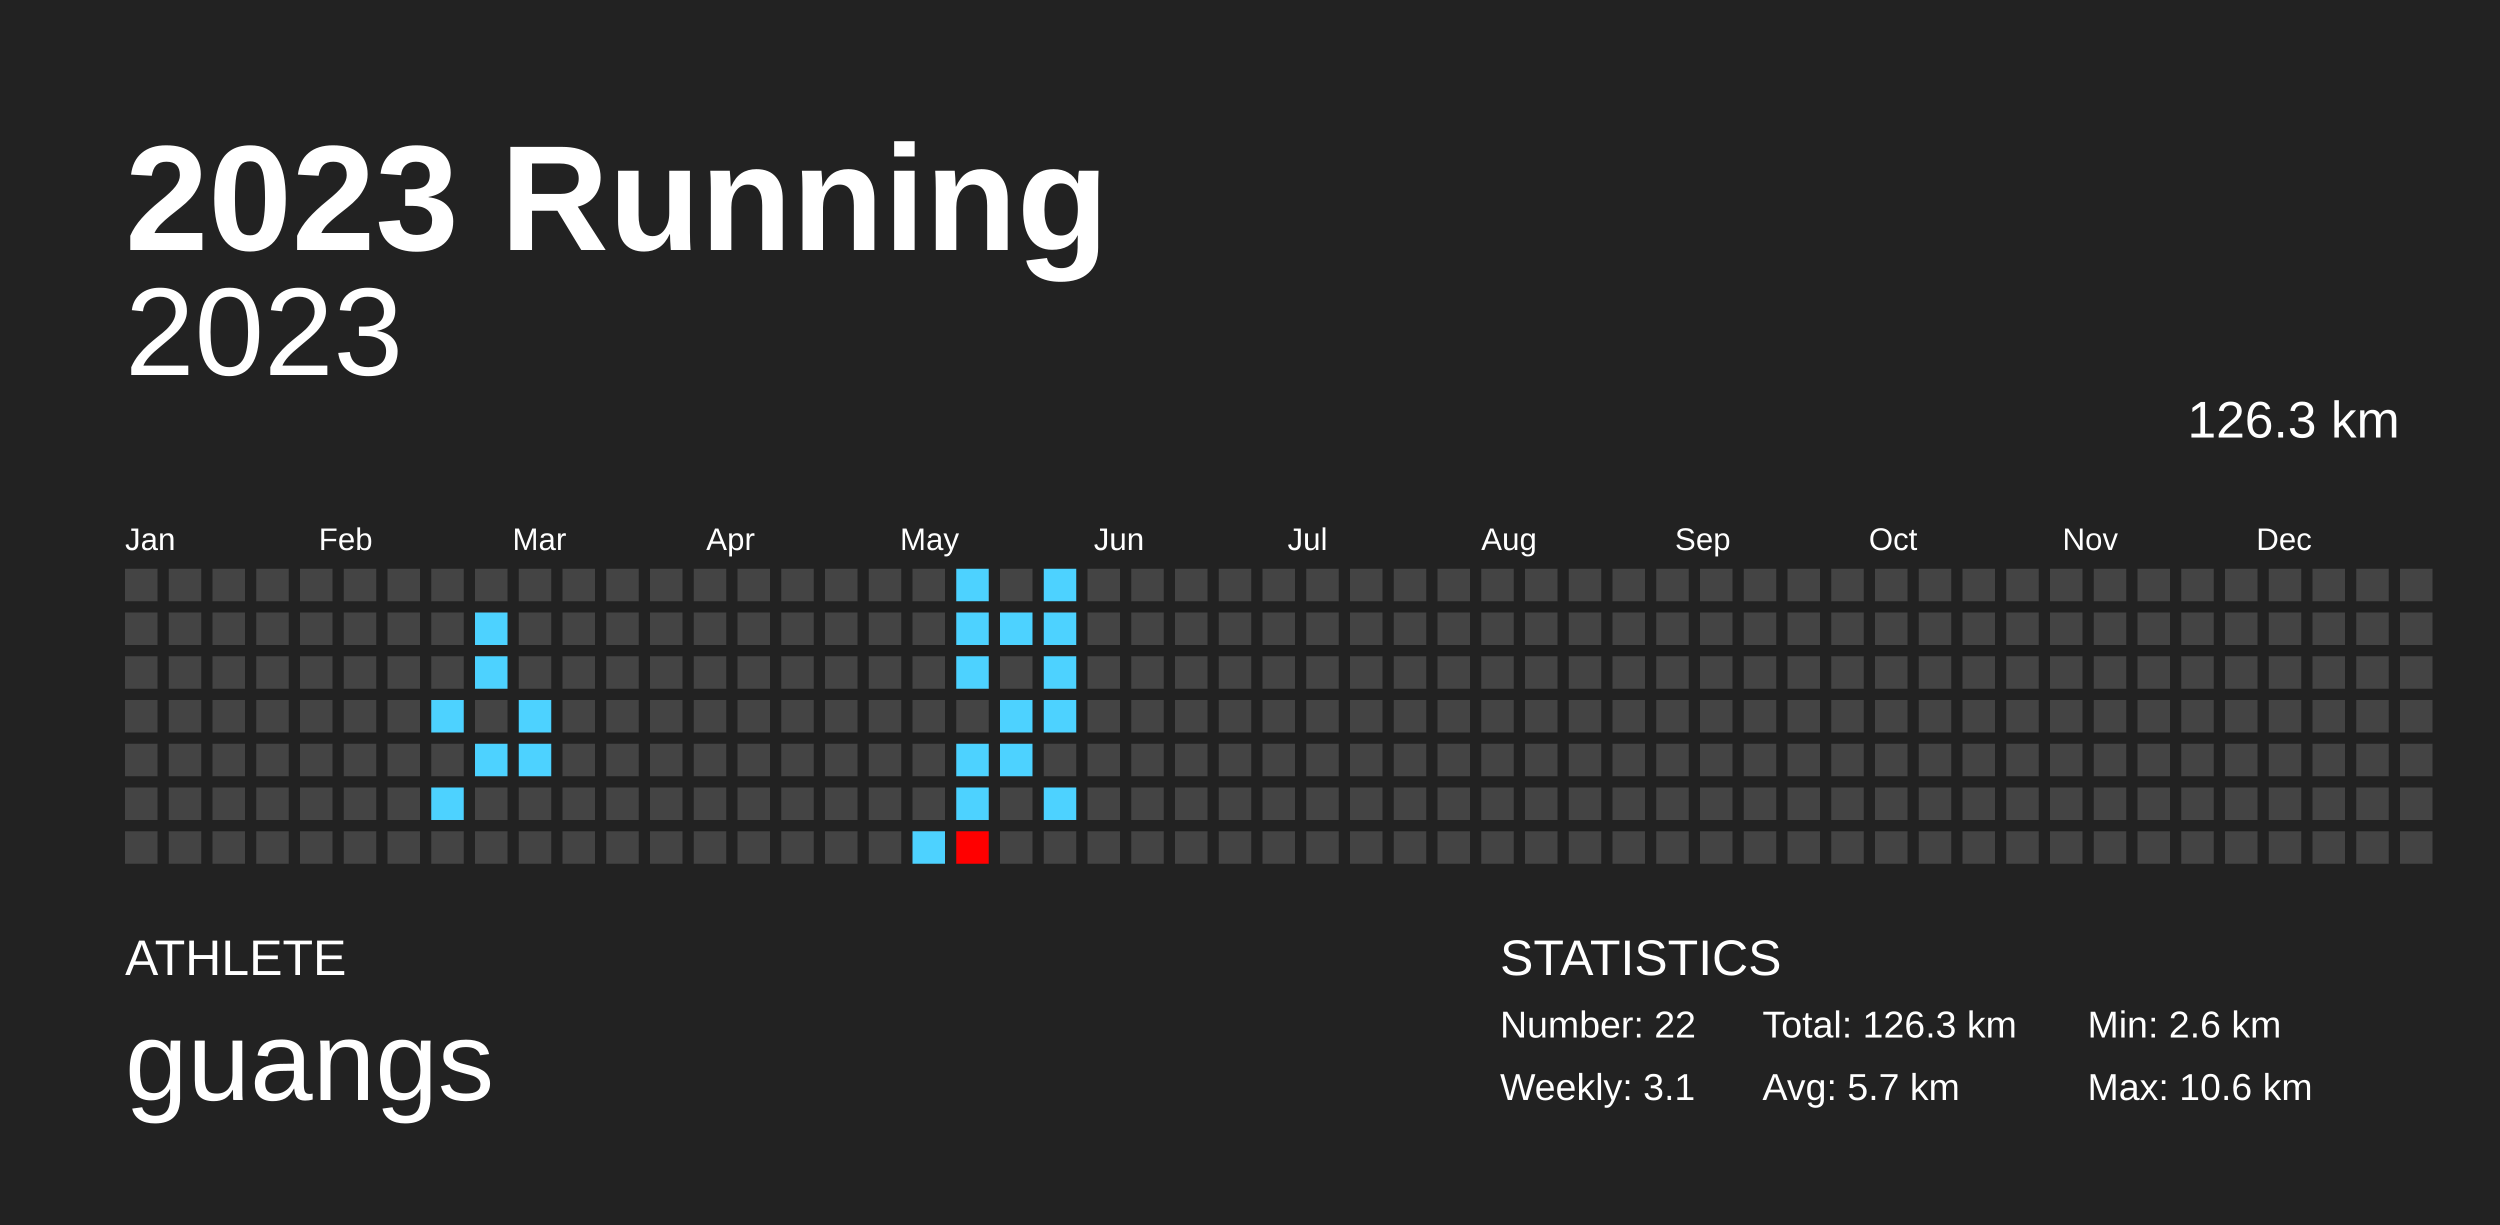
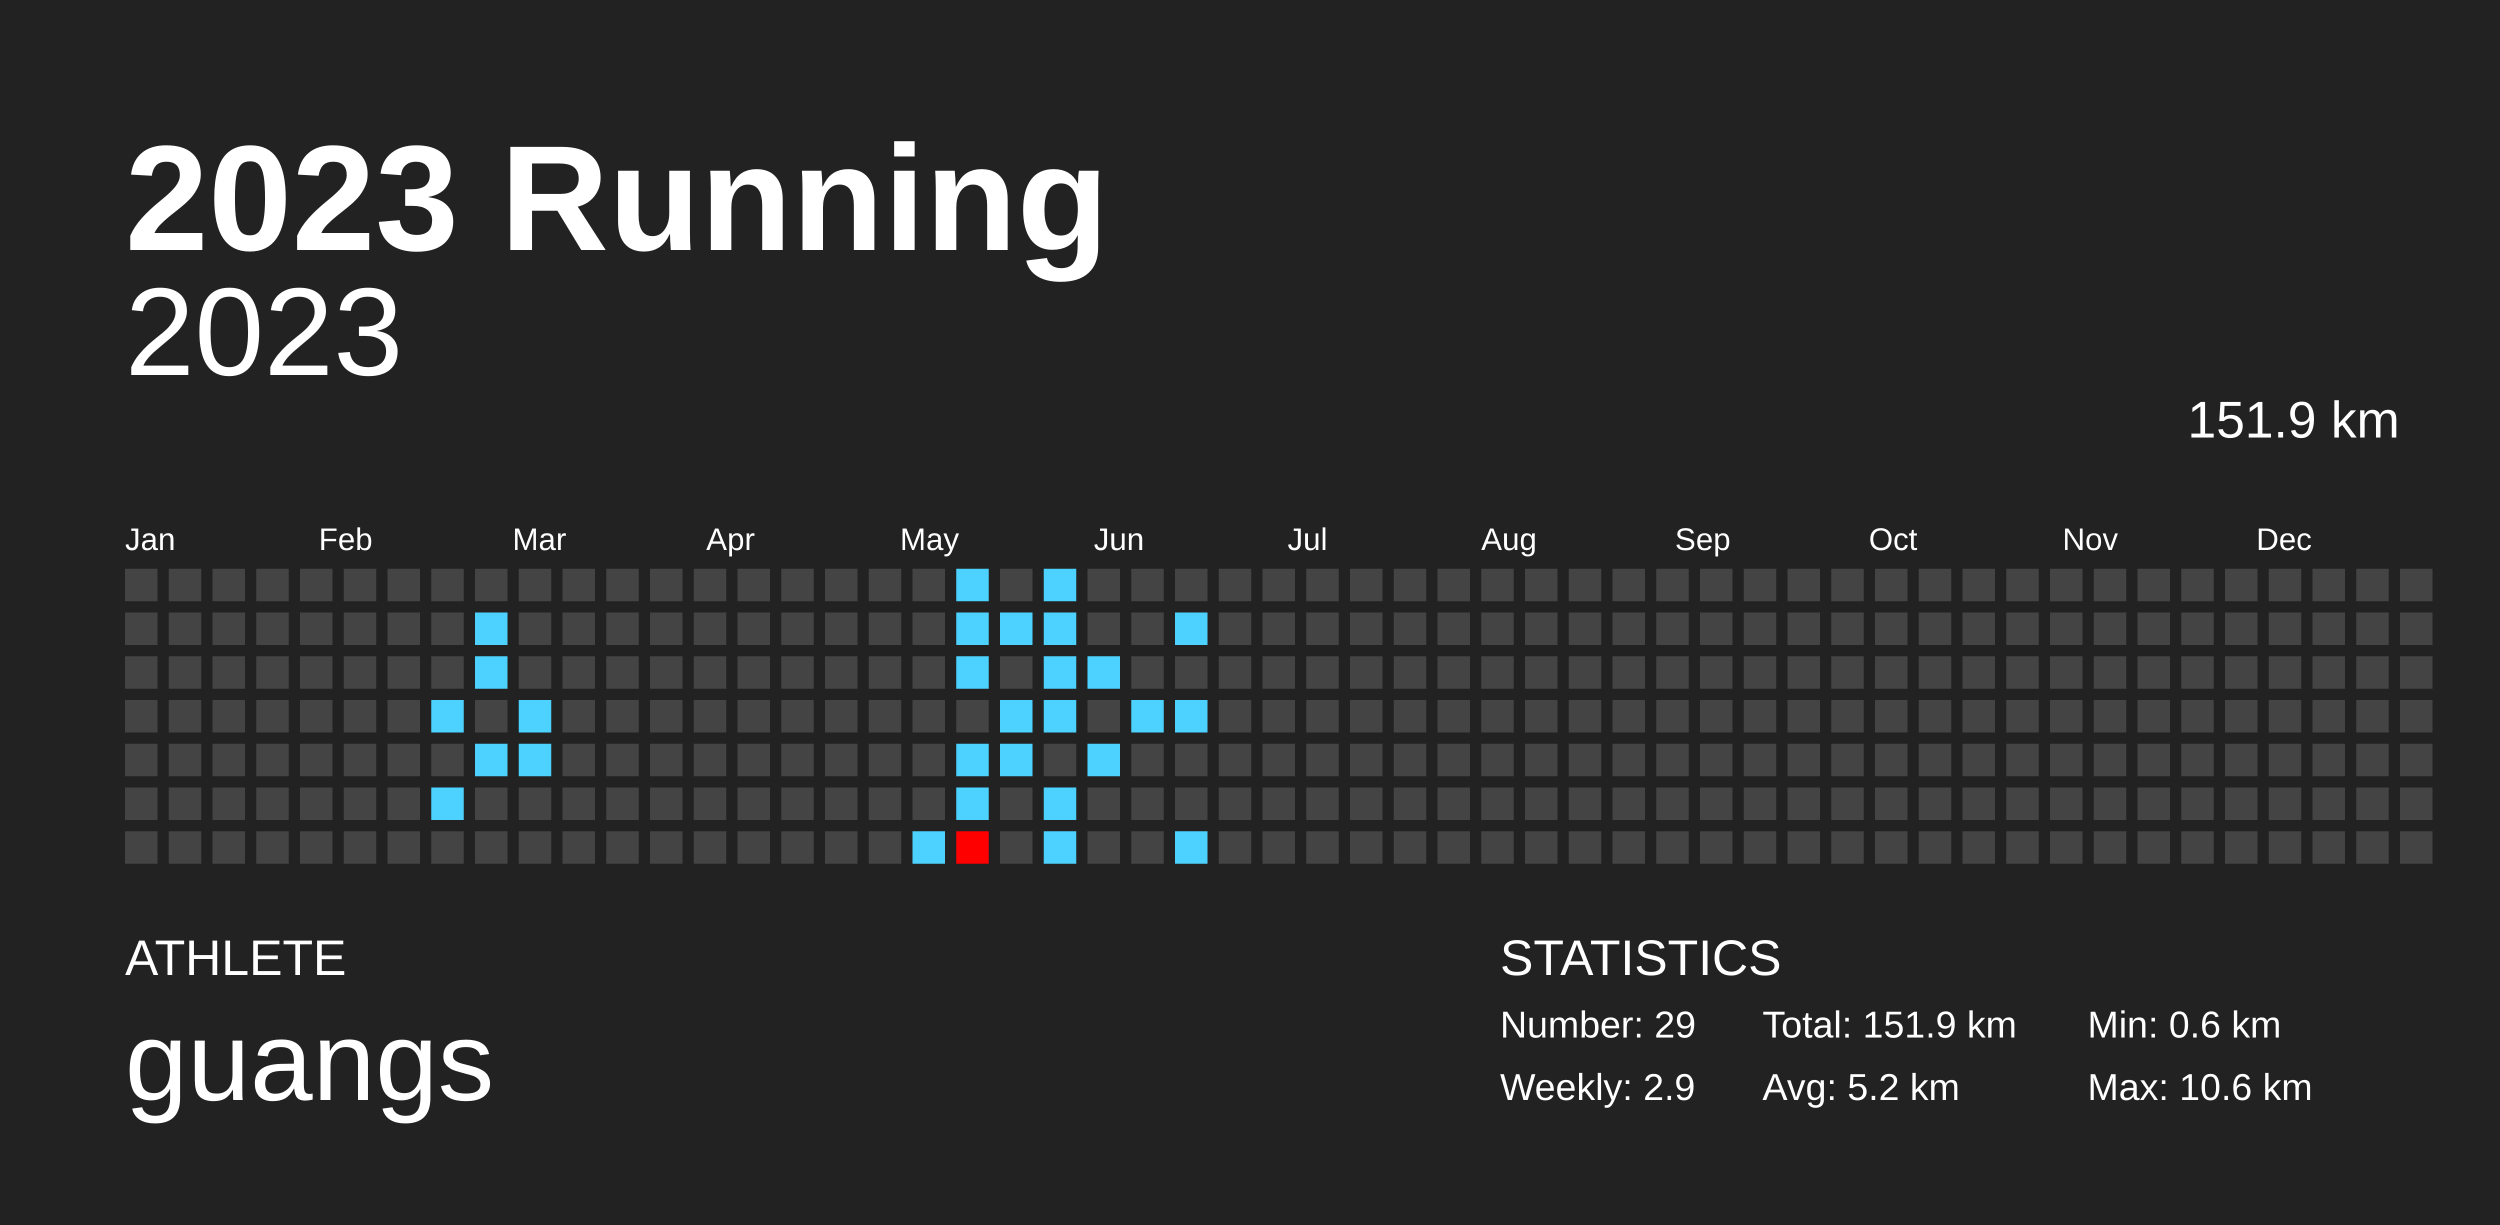
<svg xmlns="http://www.w3.org/2000/svg" baseProfile="full" height="98mm" version="1.1" viewBox="0,0,200,98" width="200mm">
  <defs />
  <rect fill="#222222" height="98" width="200" x="0" y="0" />
  <text fill="#FFFFFF" style="font-size:12px; font-family:Arial; font-weight:bold;" x="10" y="20">2023 Running</text>
  <text fill="#FFFFFF" style="font-size:4px; font-family:Arial" x="10" y="78">ATHLETE</text>
  <text fill="#FFFFFF" style="font-size:9px; font-family:Arial" x="10" y="88">guangs</text>
  <text fill="#FFFFFF" style="font-size:4px; font-family:Arial" x="120" y="78">STATISTICS</text>
-   <text fill="#FFFFFF" style="font-size:3px; font-family:Arial" x="120" y="83">Number: 22</text>
-   <text fill="#FFFFFF" style="font-size:3px; font-family:Arial" x="120" y="88">Weekly: 3.1</text>
-   <text fill="#FFFFFF" style="font-size:3px; font-family:Arial" x="141" y="83">Total: 126.3 km</text>
-   <text fill="#FFFFFF" style="font-size:3px; font-family:Arial" x="141" y="88">Avg: 5.7 km</text>
-   <text fill="#FFFFFF" style="font-size:3px; font-family:Arial" x="167" y="83">Min: 2.6 km</text>
+   <text fill="#FFFFFF" style="font-size:3px; font-family:Arial" x="120" y="83">Number: 29</text>
+   <text fill="#FFFFFF" style="font-size:3px; font-family:Arial" x="120" y="88">Weekly: 2.9</text>
+   <text fill="#FFFFFF" style="font-size:3px; font-family:Arial" x="141" y="83">Total: 151.9 km</text>
+   <text fill="#FFFFFF" style="font-size:3px; font-family:Arial" x="141" y="88">Avg: 5.2 km</text>
+   <text fill="#FFFFFF" style="font-size:3px; font-family:Arial" x="167" y="83">Min: 0.6 km</text>
  <text fill="#FFFFFF" style="font-size:3px; font-family:Arial" x="167" y="88">Max: 10.6 km</text>
  <text alignment-baseline="hanging" fill="#FFFFFF" style="font-size:10.0px; font-family:Arial;" x="10" y="30">2023</text>
-   <text alignment-baseline="hanging" fill="#FFFFFF" style="font-size:4.125px; font-family:Arial;" x="175" y="35">126.3 km</text>
+   <text alignment-baseline="hanging" fill="#FFFFFF" style="font-size:4.125px; font-family:Arial;" x="175" y="35">151.9 km</text>
  <text fill="#FFFFFF" style="font-size:2.5px; font-family:Arial" x="10.0" y="44">Jan</text>
  <text fill="#FFFFFF" style="font-size:2.5px; font-family:Arial" x="25.5" y="44">Feb</text>
  <text fill="#FFFFFF" style="font-size:2.5px; font-family:Arial" x="41.0" y="44">Mar</text>
  <text fill="#FFFFFF" style="font-size:2.5px; font-family:Arial" x="56.5" y="44">Apr</text>
  <text fill="#FFFFFF" style="font-size:2.5px; font-family:Arial" x="72.0" y="44">May</text>
  <text fill="#FFFFFF" style="font-size:2.5px; font-family:Arial" x="87.5" y="44">Jun</text>
  <text fill="#FFFFFF" style="font-size:2.5px; font-family:Arial" x="103.0" y="44">Jul</text>
  <text fill="#FFFFFF" style="font-size:2.5px; font-family:Arial" x="118.5" y="44">Aug</text>
  <text fill="#FFFFFF" style="font-size:2.5px; font-family:Arial" x="134.0" y="44">Sep</text>
  <text fill="#FFFFFF" style="font-size:2.5px; font-family:Arial" x="149.5" y="44">Oct</text>
  <text fill="#FFFFFF" style="font-size:2.5px; font-family:Arial" x="165.0" y="44">Nov</text>
  <text fill="#FFFFFF" style="font-size:2.5px; font-family:Arial" x="180.5" y="44">Dec</text>
  <rect fill="#444444" height="2.6" width="2.6" x="10.0" y="45.5" />
  <rect fill="#444444" height="2.6" width="2.6" x="10.0" y="49.0" />
  <rect fill="#444444" height="2.6" width="2.6" x="10.0" y="52.5" />
  <rect fill="#444444" height="2.6" width="2.6" x="10.0" y="56.0" />
  <rect fill="#444444" height="2.6" width="2.6" x="10.0" y="59.5" />
  <rect fill="#444444" height="2.6" width="2.6" x="10.0" y="63.0" />
  <rect fill="#444444" height="2.6" width="2.6" x="10.0" y="66.5" />
  <rect fill="#444444" height="2.6" width="2.6" x="13.5" y="45.5" />
  <rect fill="#444444" height="2.6" width="2.6" x="13.5" y="49.0" />
  <rect fill="#444444" height="2.6" width="2.6" x="13.5" y="52.5" />
  <rect fill="#444444" height="2.6" width="2.6" x="13.5" y="56.0" />
  <rect fill="#444444" height="2.6" width="2.6" x="13.5" y="59.5" />
  <rect fill="#444444" height="2.6" width="2.6" x="13.5" y="63.0" />
  <rect fill="#444444" height="2.6" width="2.6" x="13.5" y="66.5" />
  <rect fill="#444444" height="2.6" width="2.6" x="17.0" y="45.5" />
  <rect fill="#444444" height="2.6" width="2.6" x="17.0" y="49.0" />
  <rect fill="#444444" height="2.6" width="2.6" x="17.0" y="52.5" />
  <rect fill="#444444" height="2.6" width="2.6" x="17.0" y="56.0" />
  <rect fill="#444444" height="2.6" width="2.6" x="17.0" y="59.5" />
  <rect fill="#444444" height="2.6" width="2.6" x="17.0" y="63.0" />
  <rect fill="#444444" height="2.6" width="2.6" x="17.0" y="66.5" />
  <rect fill="#444444" height="2.6" width="2.6" x="20.5" y="45.5" />
  <rect fill="#444444" height="2.6" width="2.6" x="20.5" y="49.0" />
  <rect fill="#444444" height="2.6" width="2.6" x="20.5" y="52.5" />
  <rect fill="#444444" height="2.6" width="2.6" x="20.5" y="56.0" />
  <rect fill="#444444" height="2.6" width="2.6" x="20.5" y="59.5" />
  <rect fill="#444444" height="2.6" width="2.6" x="20.5" y="63.0" />
  <rect fill="#444444" height="2.6" width="2.6" x="20.5" y="66.5" />
  <rect fill="#444444" height="2.6" width="2.6" x="24.0" y="45.5" />
  <rect fill="#444444" height="2.6" width="2.6" x="24.0" y="49.0" />
  <rect fill="#444444" height="2.6" width="2.6" x="24.0" y="52.5" />
  <rect fill="#444444" height="2.6" width="2.6" x="24.0" y="56.0" />
  <rect fill="#444444" height="2.6" width="2.6" x="24.0" y="59.5" />
  <rect fill="#444444" height="2.6" width="2.6" x="24.0" y="63.0" />
  <rect fill="#444444" height="2.6" width="2.6" x="24.0" y="66.5" />
  <rect fill="#444444" height="2.6" width="2.6" x="27.5" y="45.5" />
  <rect fill="#444444" height="2.6" width="2.6" x="27.5" y="49.0" />
  <rect fill="#444444" height="2.6" width="2.6" x="27.5" y="52.5" />
  <rect fill="#444444" height="2.6" width="2.6" x="27.5" y="56.0" />
  <rect fill="#444444" height="2.6" width="2.6" x="27.5" y="59.5" />
  <rect fill="#444444" height="2.6" width="2.6" x="27.5" y="63.0" />
  <rect fill="#444444" height="2.6" width="2.6" x="27.5" y="66.5" />
  <rect fill="#444444" height="2.6" width="2.6" x="31.0" y="45.5" />
  <rect fill="#444444" height="2.6" width="2.6" x="31.0" y="49.0" />
  <rect fill="#444444" height="2.6" width="2.6" x="31.0" y="52.5" />
  <rect fill="#444444" height="2.6" width="2.6" x="31.0" y="56.0" />
  <rect fill="#444444" height="2.6" width="2.6" x="31.0" y="59.5" />
  <rect fill="#444444" height="2.6" width="2.6" x="31.0" y="63.0" />
  <rect fill="#444444" height="2.6" width="2.6" x="31.0" y="66.5" />
  <rect fill="#444444" height="2.6" width="2.6" x="34.5" y="45.5" />
  <rect fill="#444444" height="2.6" width="2.6" x="34.5" y="49.0" />
  <rect fill="#444444" height="2.6" width="2.6" x="34.5" y="52.5" />
  <rect fill="#4dd2ff" height="2.6" width="2.6" x="34.5" y="56.0" />
  <rect fill="#444444" height="2.6" width="2.6" x="34.5" y="59.5" />
  <rect fill="#4dd2ff" height="2.6" width="2.6" x="34.5" y="63.0" />
  <rect fill="#444444" height="2.6" width="2.6" x="34.5" y="66.5" />
  <rect fill="#444444" height="2.6" width="2.6" x="38.0" y="45.5" />
  <rect fill="#4dd2ff" height="2.6" width="2.6" x="38.0" y="49.0" />
  <rect fill="#4dd2ff" height="2.6" width="2.6" x="38.0" y="52.5" />
  <rect fill="#444444" height="2.6" width="2.6" x="38.0" y="56.0" />
  <rect fill="#4dd2ff" height="2.6" width="2.6" x="38.0" y="59.5" />
  <rect fill="#444444" height="2.6" width="2.6" x="38.0" y="63.0" />
  <rect fill="#444444" height="2.6" width="2.6" x="38.0" y="66.5" />
  <rect fill="#444444" height="2.6" width="2.6" x="41.5" y="45.5" />
  <rect fill="#444444" height="2.6" width="2.6" x="41.5" y="49.0" />
  <rect fill="#444444" height="2.6" width="2.6" x="41.5" y="52.5" />
  <rect fill="#4dd2ff" height="2.6" width="2.6" x="41.5" y="56.0" />
  <rect fill="#4dd2ff" height="2.6" width="2.6" x="41.5" y="59.5" />
  <rect fill="#444444" height="2.6" width="2.6" x="41.5" y="63.0" />
  <rect fill="#444444" height="2.6" width="2.6" x="41.5" y="66.5" />
  <rect fill="#444444" height="2.6" width="2.6" x="45.0" y="45.5" />
  <rect fill="#444444" height="2.6" width="2.6" x="45.0" y="49.0" />
  <rect fill="#444444" height="2.6" width="2.6" x="45.0" y="52.5" />
  <rect fill="#444444" height="2.6" width="2.6" x="45.0" y="56.0" />
  <rect fill="#444444" height="2.6" width="2.6" x="45.0" y="59.5" />
  <rect fill="#444444" height="2.6" width="2.6" x="45.0" y="63.0" />
  <rect fill="#444444" height="2.6" width="2.6" x="45.0" y="66.5" />
  <rect fill="#444444" height="2.6" width="2.6" x="48.5" y="45.5" />
  <rect fill="#444444" height="2.6" width="2.6" x="48.5" y="49.0" />
  <rect fill="#444444" height="2.6" width="2.6" x="48.5" y="52.5" />
  <rect fill="#444444" height="2.6" width="2.6" x="48.5" y="56.0" />
  <rect fill="#444444" height="2.6" width="2.6" x="48.5" y="59.5" />
  <rect fill="#444444" height="2.6" width="2.6" x="48.5" y="63.0" />
  <rect fill="#444444" height="2.6" width="2.6" x="48.5" y="66.5" />
  <rect fill="#444444" height="2.6" width="2.6" x="52.0" y="45.5" />
  <rect fill="#444444" height="2.6" width="2.6" x="52.0" y="49.0" />
  <rect fill="#444444" height="2.6" width="2.6" x="52.0" y="52.5" />
  <rect fill="#444444" height="2.6" width="2.6" x="52.0" y="56.0" />
  <rect fill="#444444" height="2.6" width="2.6" x="52.0" y="59.5" />
  <rect fill="#444444" height="2.6" width="2.6" x="52.0" y="63.0" />
  <rect fill="#444444" height="2.6" width="2.6" x="52.0" y="66.5" />
  <rect fill="#444444" height="2.6" width="2.6" x="55.5" y="45.5" />
  <rect fill="#444444" height="2.6" width="2.6" x="55.5" y="49.0" />
  <rect fill="#444444" height="2.6" width="2.6" x="55.5" y="52.5" />
  <rect fill="#444444" height="2.6" width="2.6" x="55.5" y="56.0" />
  <rect fill="#444444" height="2.6" width="2.6" x="55.5" y="59.5" />
  <rect fill="#444444" height="2.6" width="2.6" x="55.5" y="63.0" />
  <rect fill="#444444" height="2.6" width="2.6" x="55.5" y="66.5" />
  <rect fill="#444444" height="2.6" width="2.6" x="59.0" y="45.5" />
  <rect fill="#444444" height="2.6" width="2.6" x="59.0" y="49.0" />
  <rect fill="#444444" height="2.6" width="2.6" x="59.0" y="52.5" />
  <rect fill="#444444" height="2.6" width="2.6" x="59.0" y="56.0" />
  <rect fill="#444444" height="2.6" width="2.6" x="59.0" y="59.5" />
  <rect fill="#444444" height="2.6" width="2.6" x="59.0" y="63.0" />
  <rect fill="#444444" height="2.6" width="2.6" x="59.0" y="66.5" />
  <rect fill="#444444" height="2.6" width="2.6" x="62.5" y="45.5" />
  <rect fill="#444444" height="2.6" width="2.6" x="62.5" y="49.0" />
  <rect fill="#444444" height="2.6" width="2.6" x="62.5" y="52.5" />
  <rect fill="#444444" height="2.6" width="2.6" x="62.5" y="56.0" />
  <rect fill="#444444" height="2.6" width="2.6" x="62.5" y="59.5" />
  <rect fill="#444444" height="2.6" width="2.6" x="62.5" y="63.0" />
  <rect fill="#444444" height="2.6" width="2.6" x="62.5" y="66.5" />
  <rect fill="#444444" height="2.6" width="2.6" x="66.0" y="45.5" />
  <rect fill="#444444" height="2.6" width="2.6" x="66.0" y="49.0" />
  <rect fill="#444444" height="2.6" width="2.6" x="66.0" y="52.5" />
  <rect fill="#444444" height="2.6" width="2.6" x="66.0" y="56.0" />
  <rect fill="#444444" height="2.6" width="2.6" x="66.0" y="59.5" />
  <rect fill="#444444" height="2.6" width="2.6" x="66.0" y="63.0" />
  <rect fill="#444444" height="2.6" width="2.6" x="66.0" y="66.5" />
  <rect fill="#444444" height="2.6" width="2.6" x="69.5" y="45.5" />
  <rect fill="#444444" height="2.6" width="2.6" x="69.5" y="49.0" />
  <rect fill="#444444" height="2.6" width="2.6" x="69.5" y="52.5" />
  <rect fill="#444444" height="2.6" width="2.6" x="69.5" y="56.0" />
  <rect fill="#444444" height="2.6" width="2.6" x="69.5" y="59.5" />
  <rect fill="#444444" height="2.6" width="2.6" x="69.5" y="63.0" />
  <rect fill="#444444" height="2.6" width="2.6" x="69.5" y="66.5" />
  <rect fill="#444444" height="2.6" width="2.6" x="73.0" y="45.5" />
  <rect fill="#444444" height="2.6" width="2.6" x="73.0" y="49.0" />
  <rect fill="#444444" height="2.6" width="2.6" x="73.0" y="52.5" />
  <rect fill="#444444" height="2.6" width="2.6" x="73.0" y="56.0" />
  <rect fill="#444444" height="2.6" width="2.6" x="73.0" y="59.5" />
  <rect fill="#444444" height="2.6" width="2.6" x="73.0" y="63.0" />
  <rect fill="#4dd2ff" height="2.6" width="2.6" x="73.0" y="66.5" />
  <rect fill="#4dd2ff" height="2.6" width="2.6" x="76.5" y="45.5" />
  <rect fill="#4dd2ff" height="2.6" width="2.6" x="76.5" y="49.0" />
  <rect fill="#4dd2ff" height="2.6" width="2.6" x="76.5" y="52.5" />
  <rect fill="#444444" height="2.6" width="2.6" x="76.5" y="56.0" />
  <rect fill="#4dd2ff" height="2.6" width="2.6" x="76.5" y="59.5" />
  <rect fill="#4dd2ff" height="2.6" width="2.6" x="76.5" y="63.0" />
  <rect fill="#ff0000" height="2.6" width="2.6" x="76.5" y="66.5" />
  <rect fill="#444444" height="2.6" width="2.6" x="80.0" y="45.5" />
  <rect fill="#4dd2ff" height="2.6" width="2.6" x="80.0" y="49.0" />
  <rect fill="#444444" height="2.6" width="2.6" x="80.0" y="52.5" />
  <rect fill="#4dd2ff" height="2.6" width="2.6" x="80.0" y="56.0" />
  <rect fill="#4dd2ff" height="2.6" width="2.6" x="80.0" y="59.5" />
  <rect fill="#444444" height="2.6" width="2.6" x="80.0" y="63.0" />
  <rect fill="#444444" height="2.6" width="2.6" x="80.0" y="66.5" />
  <rect fill="#4dd2ff" height="2.6" width="2.6" x="83.5" y="45.5" />
  <rect fill="#4dd2ff" height="2.6" width="2.6" x="83.5" y="49.0" />
  <rect fill="#4dd2ff" height="2.6" width="2.6" x="83.5" y="52.5" />
  <rect fill="#4dd2ff" height="2.6" width="2.6" x="83.5" y="56.0" />
  <rect fill="#444444" height="2.6" width="2.6" x="83.5" y="59.5" />
  <rect fill="#4dd2ff" height="2.6" width="2.6" x="83.5" y="63.0" />
-   <rect fill="#444444" height="2.6" width="2.6" x="83.5" y="66.5" />
+   <rect fill="#4dd2ff" height="2.6" width="2.6" x="83.5" y="66.5" />
  <rect fill="#444444" height="2.6" width="2.6" x="87.0" y="45.5" />
  <rect fill="#444444" height="2.6" width="2.6" x="87.0" y="49.0" />
-   <rect fill="#444444" height="2.6" width="2.6" x="87.0" y="52.5" />
+   <rect fill="#4dd2ff" height="2.6" width="2.6" x="87.0" y="52.5" />
  <rect fill="#444444" height="2.6" width="2.6" x="87.0" y="56.0" />
-   <rect fill="#444444" height="2.6" width="2.6" x="87.0" y="59.5" />
+   <rect fill="#4dd2ff" height="2.6" width="2.6" x="87.0" y="59.5" />
  <rect fill="#444444" height="2.6" width="2.6" x="87.0" y="63.0" />
  <rect fill="#444444" height="2.6" width="2.6" x="87.0" y="66.5" />
  <rect fill="#444444" height="2.6" width="2.6" x="90.5" y="45.5" />
  <rect fill="#444444" height="2.6" width="2.6" x="90.5" y="49.0" />
  <rect fill="#444444" height="2.6" width="2.6" x="90.5" y="52.5" />
-   <rect fill="#444444" height="2.6" width="2.6" x="90.5" y="56.0" />
+   <rect fill="#4dd2ff" height="2.6" width="2.6" x="90.5" y="56.0" />
  <rect fill="#444444" height="2.6" width="2.6" x="90.5" y="59.5" />
  <rect fill="#444444" height="2.6" width="2.6" x="90.5" y="63.0" />
  <rect fill="#444444" height="2.6" width="2.6" x="90.5" y="66.5" />
  <rect fill="#444444" height="2.6" width="2.6" x="94.0" y="45.5" />
-   <rect fill="#444444" height="2.6" width="2.6" x="94.0" y="49.0" />
+   <rect fill="#4dd2ff" height="2.6" width="2.6" x="94.0" y="49.0" />
  <rect fill="#444444" height="2.6" width="2.6" x="94.0" y="52.5" />
-   <rect fill="#444444" height="2.6" width="2.6" x="94.0" y="56.0" />
+   <rect fill="#4dd2ff" height="2.6" width="2.6" x="94.0" y="56.0" />
  <rect fill="#444444" height="2.6" width="2.6" x="94.0" y="59.5" />
  <rect fill="#444444" height="2.6" width="2.6" x="94.0" y="63.0" />
-   <rect fill="#444444" height="2.6" width="2.6" x="94.0" y="66.5" />
+   <rect fill="#4dd2ff" height="2.6" width="2.6" x="94.0" y="66.5" />
  <rect fill="#444444" height="2.6" width="2.6" x="97.5" y="45.5" />
  <rect fill="#444444" height="2.6" width="2.6" x="97.5" y="49.0" />
  <rect fill="#444444" height="2.6" width="2.6" x="97.5" y="52.5" />
  <rect fill="#444444" height="2.6" width="2.6" x="97.5" y="56.0" />
  <rect fill="#444444" height="2.6" width="2.6" x="97.5" y="59.5" />
  <rect fill="#444444" height="2.6" width="2.6" x="97.5" y="63.0" />
  <rect fill="#444444" height="2.6" width="2.6" x="97.5" y="66.5" />
  <rect fill="#444444" height="2.6" width="2.6" x="101.0" y="45.5" />
  <rect fill="#444444" height="2.6" width="2.6" x="101.0" y="49.0" />
  <rect fill="#444444" height="2.6" width="2.6" x="101.0" y="52.5" />
  <rect fill="#444444" height="2.6" width="2.6" x="101.0" y="56.0" />
  <rect fill="#444444" height="2.6" width="2.6" x="101.0" y="59.5" />
  <rect fill="#444444" height="2.6" width="2.6" x="101.0" y="63.0" />
  <rect fill="#444444" height="2.6" width="2.6" x="101.0" y="66.5" />
  <rect fill="#444444" height="2.6" width="2.6" x="104.5" y="45.5" />
  <rect fill="#444444" height="2.6" width="2.6" x="104.5" y="49.0" />
  <rect fill="#444444" height="2.6" width="2.6" x="104.5" y="52.5" />
  <rect fill="#444444" height="2.6" width="2.6" x="104.5" y="56.0" />
  <rect fill="#444444" height="2.6" width="2.6" x="104.5" y="59.5" />
  <rect fill="#444444" height="2.6" width="2.6" x="104.5" y="63.0" />
  <rect fill="#444444" height="2.6" width="2.6" x="104.5" y="66.5" />
  <rect fill="#444444" height="2.6" width="2.6" x="108.0" y="45.5" />
  <rect fill="#444444" height="2.6" width="2.6" x="108.0" y="49.0" />
  <rect fill="#444444" height="2.6" width="2.6" x="108.0" y="52.5" />
  <rect fill="#444444" height="2.6" width="2.6" x="108.0" y="56.0" />
  <rect fill="#444444" height="2.6" width="2.6" x="108.0" y="59.5" />
  <rect fill="#444444" height="2.6" width="2.6" x="108.0" y="63.0" />
  <rect fill="#444444" height="2.6" width="2.6" x="108.0" y="66.5" />
  <rect fill="#444444" height="2.6" width="2.6" x="111.5" y="45.5" />
  <rect fill="#444444" height="2.6" width="2.6" x="111.5" y="49.0" />
  <rect fill="#444444" height="2.6" width="2.6" x="111.5" y="52.5" />
  <rect fill="#444444" height="2.6" width="2.6" x="111.5" y="56.0" />
  <rect fill="#444444" height="2.6" width="2.6" x="111.5" y="59.5" />
  <rect fill="#444444" height="2.6" width="2.6" x="111.5" y="63.0" />
  <rect fill="#444444" height="2.6" width="2.6" x="111.5" y="66.5" />
  <rect fill="#444444" height="2.6" width="2.6" x="115.0" y="45.5" />
  <rect fill="#444444" height="2.6" width="2.6" x="115.0" y="49.0" />
  <rect fill="#444444" height="2.6" width="2.6" x="115.0" y="52.5" />
  <rect fill="#444444" height="2.6" width="2.6" x="115.0" y="56.0" />
  <rect fill="#444444" height="2.6" width="2.6" x="115.0" y="59.5" />
  <rect fill="#444444" height="2.6" width="2.6" x="115.0" y="63.0" />
  <rect fill="#444444" height="2.6" width="2.6" x="115.0" y="66.5" />
  <rect fill="#444444" height="2.6" width="2.6" x="118.5" y="45.5" />
  <rect fill="#444444" height="2.6" width="2.6" x="118.5" y="49.0" />
  <rect fill="#444444" height="2.6" width="2.6" x="118.5" y="52.5" />
  <rect fill="#444444" height="2.6" width="2.6" x="118.5" y="56.0" />
  <rect fill="#444444" height="2.6" width="2.6" x="118.5" y="59.5" />
  <rect fill="#444444" height="2.6" width="2.6" x="118.5" y="63.0" />
  <rect fill="#444444" height="2.6" width="2.6" x="118.5" y="66.5" />
  <rect fill="#444444" height="2.6" width="2.6" x="122.0" y="45.5" />
  <rect fill="#444444" height="2.6" width="2.6" x="122.0" y="49.0" />
  <rect fill="#444444" height="2.6" width="2.6" x="122.0" y="52.5" />
  <rect fill="#444444" height="2.6" width="2.6" x="122.0" y="56.0" />
  <rect fill="#444444" height="2.6" width="2.6" x="122.0" y="59.5" />
  <rect fill="#444444" height="2.6" width="2.6" x="122.0" y="63.0" />
  <rect fill="#444444" height="2.6" width="2.6" x="122.0" y="66.5" />
  <rect fill="#444444" height="2.6" width="2.6" x="125.5" y="45.5" />
  <rect fill="#444444" height="2.6" width="2.6" x="125.5" y="49.0" />
  <rect fill="#444444" height="2.6" width="2.6" x="125.5" y="52.5" />
  <rect fill="#444444" height="2.6" width="2.6" x="125.5" y="56.0" />
  <rect fill="#444444" height="2.6" width="2.6" x="125.5" y="59.5" />
  <rect fill="#444444" height="2.6" width="2.6" x="125.5" y="63.0" />
  <rect fill="#444444" height="2.6" width="2.6" x="125.5" y="66.5" />
  <rect fill="#444444" height="2.6" width="2.6" x="129.0" y="45.5" />
  <rect fill="#444444" height="2.6" width="2.6" x="129.0" y="49.0" />
  <rect fill="#444444" height="2.6" width="2.6" x="129.0" y="52.5" />
  <rect fill="#444444" height="2.6" width="2.6" x="129.0" y="56.0" />
  <rect fill="#444444" height="2.6" width="2.6" x="129.0" y="59.5" />
  <rect fill="#444444" height="2.6" width="2.6" x="129.0" y="63.0" />
  <rect fill="#444444" height="2.6" width="2.6" x="129.0" y="66.5" />
  <rect fill="#444444" height="2.6" width="2.6" x="132.5" y="45.5" />
  <rect fill="#444444" height="2.6" width="2.6" x="132.5" y="49.0" />
  <rect fill="#444444" height="2.6" width="2.6" x="132.5" y="52.5" />
  <rect fill="#444444" height="2.6" width="2.6" x="132.5" y="56.0" />
  <rect fill="#444444" height="2.6" width="2.6" x="132.5" y="59.5" />
  <rect fill="#444444" height="2.6" width="2.6" x="132.5" y="63.0" />
  <rect fill="#444444" height="2.6" width="2.6" x="132.5" y="66.5" />
  <rect fill="#444444" height="2.6" width="2.6" x="136.0" y="45.5" />
  <rect fill="#444444" height="2.6" width="2.6" x="136.0" y="49.0" />
  <rect fill="#444444" height="2.6" width="2.6" x="136.0" y="52.5" />
  <rect fill="#444444" height="2.6" width="2.6" x="136.0" y="56.0" />
  <rect fill="#444444" height="2.6" width="2.6" x="136.0" y="59.5" />
  <rect fill="#444444" height="2.6" width="2.6" x="136.0" y="63.0" />
  <rect fill="#444444" height="2.6" width="2.6" x="136.0" y="66.5" />
  <rect fill="#444444" height="2.6" width="2.6" x="139.5" y="45.5" />
  <rect fill="#444444" height="2.6" width="2.6" x="139.5" y="49.0" />
  <rect fill="#444444" height="2.6" width="2.6" x="139.5" y="52.5" />
  <rect fill="#444444" height="2.6" width="2.6" x="139.5" y="56.0" />
  <rect fill="#444444" height="2.6" width="2.6" x="139.5" y="59.5" />
  <rect fill="#444444" height="2.6" width="2.6" x="139.5" y="63.0" />
  <rect fill="#444444" height="2.6" width="2.6" x="139.5" y="66.5" />
  <rect fill="#444444" height="2.6" width="2.6" x="143.0" y="45.5" />
  <rect fill="#444444" height="2.6" width="2.6" x="143.0" y="49.0" />
  <rect fill="#444444" height="2.6" width="2.6" x="143.0" y="52.5" />
  <rect fill="#444444" height="2.6" width="2.6" x="143.0" y="56.0" />
  <rect fill="#444444" height="2.6" width="2.6" x="143.0" y="59.5" />
  <rect fill="#444444" height="2.6" width="2.6" x="143.0" y="63.0" />
  <rect fill="#444444" height="2.6" width="2.6" x="143.0" y="66.5" />
  <rect fill="#444444" height="2.6" width="2.6" x="146.5" y="45.5" />
  <rect fill="#444444" height="2.6" width="2.6" x="146.5" y="49.0" />
  <rect fill="#444444" height="2.6" width="2.6" x="146.5" y="52.5" />
  <rect fill="#444444" height="2.6" width="2.6" x="146.5" y="56.0" />
  <rect fill="#444444" height="2.6" width="2.6" x="146.5" y="59.5" />
  <rect fill="#444444" height="2.6" width="2.6" x="146.5" y="63.0" />
  <rect fill="#444444" height="2.6" width="2.6" x="146.5" y="66.5" />
  <rect fill="#444444" height="2.6" width="2.6" x="150.0" y="45.5" />
  <rect fill="#444444" height="2.6" width="2.6" x="150.0" y="49.0" />
  <rect fill="#444444" height="2.6" width="2.6" x="150.0" y="52.5" />
  <rect fill="#444444" height="2.6" width="2.6" x="150.0" y="56.0" />
  <rect fill="#444444" height="2.6" width="2.6" x="150.0" y="59.5" />
  <rect fill="#444444" height="2.6" width="2.6" x="150.0" y="63.0" />
  <rect fill="#444444" height="2.6" width="2.6" x="150.0" y="66.5" />
  <rect fill="#444444" height="2.6" width="2.6" x="153.5" y="45.5" />
  <rect fill="#444444" height="2.6" width="2.6" x="153.5" y="49.0" />
  <rect fill="#444444" height="2.6" width="2.6" x="153.5" y="52.5" />
  <rect fill="#444444" height="2.6" width="2.6" x="153.5" y="56.0" />
  <rect fill="#444444" height="2.6" width="2.6" x="153.5" y="59.5" />
  <rect fill="#444444" height="2.6" width="2.6" x="153.5" y="63.0" />
  <rect fill="#444444" height="2.6" width="2.6" x="153.5" y="66.5" />
  <rect fill="#444444" height="2.6" width="2.6" x="157.0" y="45.5" />
  <rect fill="#444444" height="2.6" width="2.6" x="157.0" y="49.0" />
  <rect fill="#444444" height="2.6" width="2.6" x="157.0" y="52.5" />
  <rect fill="#444444" height="2.6" width="2.6" x="157.0" y="56.0" />
  <rect fill="#444444" height="2.6" width="2.6" x="157.0" y="59.5" />
  <rect fill="#444444" height="2.6" width="2.6" x="157.0" y="63.0" />
  <rect fill="#444444" height="2.6" width="2.6" x="157.0" y="66.5" />
  <rect fill="#444444" height="2.6" width="2.6" x="160.5" y="45.5" />
  <rect fill="#444444" height="2.6" width="2.6" x="160.5" y="49.0" />
  <rect fill="#444444" height="2.6" width="2.6" x="160.5" y="52.5" />
  <rect fill="#444444" height="2.6" width="2.6" x="160.5" y="56.0" />
  <rect fill="#444444" height="2.6" width="2.6" x="160.5" y="59.5" />
  <rect fill="#444444" height="2.6" width="2.6" x="160.5" y="63.0" />
  <rect fill="#444444" height="2.6" width="2.6" x="160.5" y="66.5" />
  <rect fill="#444444" height="2.6" width="2.6" x="164.0" y="45.5" />
  <rect fill="#444444" height="2.6" width="2.6" x="164.0" y="49.0" />
  <rect fill="#444444" height="2.6" width="2.6" x="164.0" y="52.5" />
  <rect fill="#444444" height="2.6" width="2.6" x="164.0" y="56.0" />
  <rect fill="#444444" height="2.6" width="2.6" x="164.0" y="59.5" />
  <rect fill="#444444" height="2.6" width="2.6" x="164.0" y="63.0" />
  <rect fill="#444444" height="2.6" width="2.6" x="164.0" y="66.5" />
  <rect fill="#444444" height="2.6" width="2.6" x="167.5" y="45.5" />
  <rect fill="#444444" height="2.6" width="2.6" x="167.5" y="49.0" />
  <rect fill="#444444" height="2.6" width="2.6" x="167.5" y="52.5" />
  <rect fill="#444444" height="2.6" width="2.6" x="167.5" y="56.0" />
  <rect fill="#444444" height="2.6" width="2.6" x="167.5" y="59.5" />
  <rect fill="#444444" height="2.6" width="2.6" x="167.5" y="63.0" />
  <rect fill="#444444" height="2.6" width="2.6" x="167.5" y="66.5" />
  <rect fill="#444444" height="2.6" width="2.6" x="171.0" y="45.5" />
  <rect fill="#444444" height="2.6" width="2.6" x="171.0" y="49.0" />
  <rect fill="#444444" height="2.6" width="2.6" x="171.0" y="52.5" />
  <rect fill="#444444" height="2.6" width="2.6" x="171.0" y="56.0" />
  <rect fill="#444444" height="2.6" width="2.6" x="171.0" y="59.5" />
  <rect fill="#444444" height="2.6" width="2.6" x="171.0" y="63.0" />
  <rect fill="#444444" height="2.6" width="2.6" x="171.0" y="66.5" />
  <rect fill="#444444" height="2.6" width="2.6" x="174.5" y="45.5" />
  <rect fill="#444444" height="2.6" width="2.6" x="174.5" y="49.0" />
  <rect fill="#444444" height="2.6" width="2.6" x="174.5" y="52.5" />
  <rect fill="#444444" height="2.6" width="2.6" x="174.5" y="56.0" />
  <rect fill="#444444" height="2.6" width="2.6" x="174.5" y="59.5" />
  <rect fill="#444444" height="2.6" width="2.6" x="174.5" y="63.0" />
  <rect fill="#444444" height="2.6" width="2.6" x="174.5" y="66.5" />
  <rect fill="#444444" height="2.6" width="2.6" x="178.0" y="45.5" />
  <rect fill="#444444" height="2.6" width="2.6" x="178.0" y="49.0" />
  <rect fill="#444444" height="2.6" width="2.6" x="178.0" y="52.5" />
  <rect fill="#444444" height="2.6" width="2.6" x="178.0" y="56.0" />
  <rect fill="#444444" height="2.6" width="2.6" x="178.0" y="59.5" />
  <rect fill="#444444" height="2.6" width="2.6" x="178.0" y="63.0" />
  <rect fill="#444444" height="2.6" width="2.6" x="178.0" y="66.5" />
  <rect fill="#444444" height="2.6" width="2.6" x="181.5" y="45.5" />
  <rect fill="#444444" height="2.6" width="2.6" x="181.5" y="49.0" />
  <rect fill="#444444" height="2.6" width="2.6" x="181.5" y="52.5" />
  <rect fill="#444444" height="2.6" width="2.6" x="181.5" y="56.0" />
  <rect fill="#444444" height="2.6" width="2.6" x="181.5" y="59.5" />
  <rect fill="#444444" height="2.6" width="2.6" x="181.5" y="63.0" />
  <rect fill="#444444" height="2.6" width="2.6" x="181.5" y="66.5" />
  <rect fill="#444444" height="2.6" width="2.6" x="185.0" y="45.5" />
  <rect fill="#444444" height="2.6" width="2.6" x="185.0" y="49.0" />
  <rect fill="#444444" height="2.6" width="2.6" x="185.0" y="52.5" />
  <rect fill="#444444" height="2.6" width="2.6" x="185.0" y="56.0" />
  <rect fill="#444444" height="2.6" width="2.6" x="185.0" y="59.5" />
  <rect fill="#444444" height="2.6" width="2.6" x="185.0" y="63.0" />
  <rect fill="#444444" height="2.6" width="2.6" x="185.0" y="66.5" />
  <rect fill="#444444" height="2.6" width="2.6" x="188.5" y="45.5" />
  <rect fill="#444444" height="2.6" width="2.6" x="188.5" y="49.0" />
  <rect fill="#444444" height="2.6" width="2.6" x="188.5" y="52.5" />
  <rect fill="#444444" height="2.6" width="2.6" x="188.5" y="56.0" />
  <rect fill="#444444" height="2.6" width="2.6" x="188.5" y="59.5" />
  <rect fill="#444444" height="2.6" width="2.6" x="188.5" y="63.0" />
  <rect fill="#444444" height="2.6" width="2.6" x="188.5" y="66.5" />
  <rect fill="#444444" height="2.6" width="2.6" x="192.0" y="45.5" />
  <rect fill="#444444" height="2.6" width="2.6" x="192.0" y="49.0" />
  <rect fill="#444444" height="2.6" width="2.6" x="192.0" y="52.5" />
  <rect fill="#444444" height="2.6" width="2.6" x="192.0" y="56.0" />
  <rect fill="#444444" height="2.6" width="2.6" x="192.0" y="59.5" />
  <rect fill="#444444" height="2.6" width="2.6" x="192.0" y="63.0" />
  <rect fill="#444444" height="2.6" width="2.6" x="192.0" y="66.5" />
</svg>
